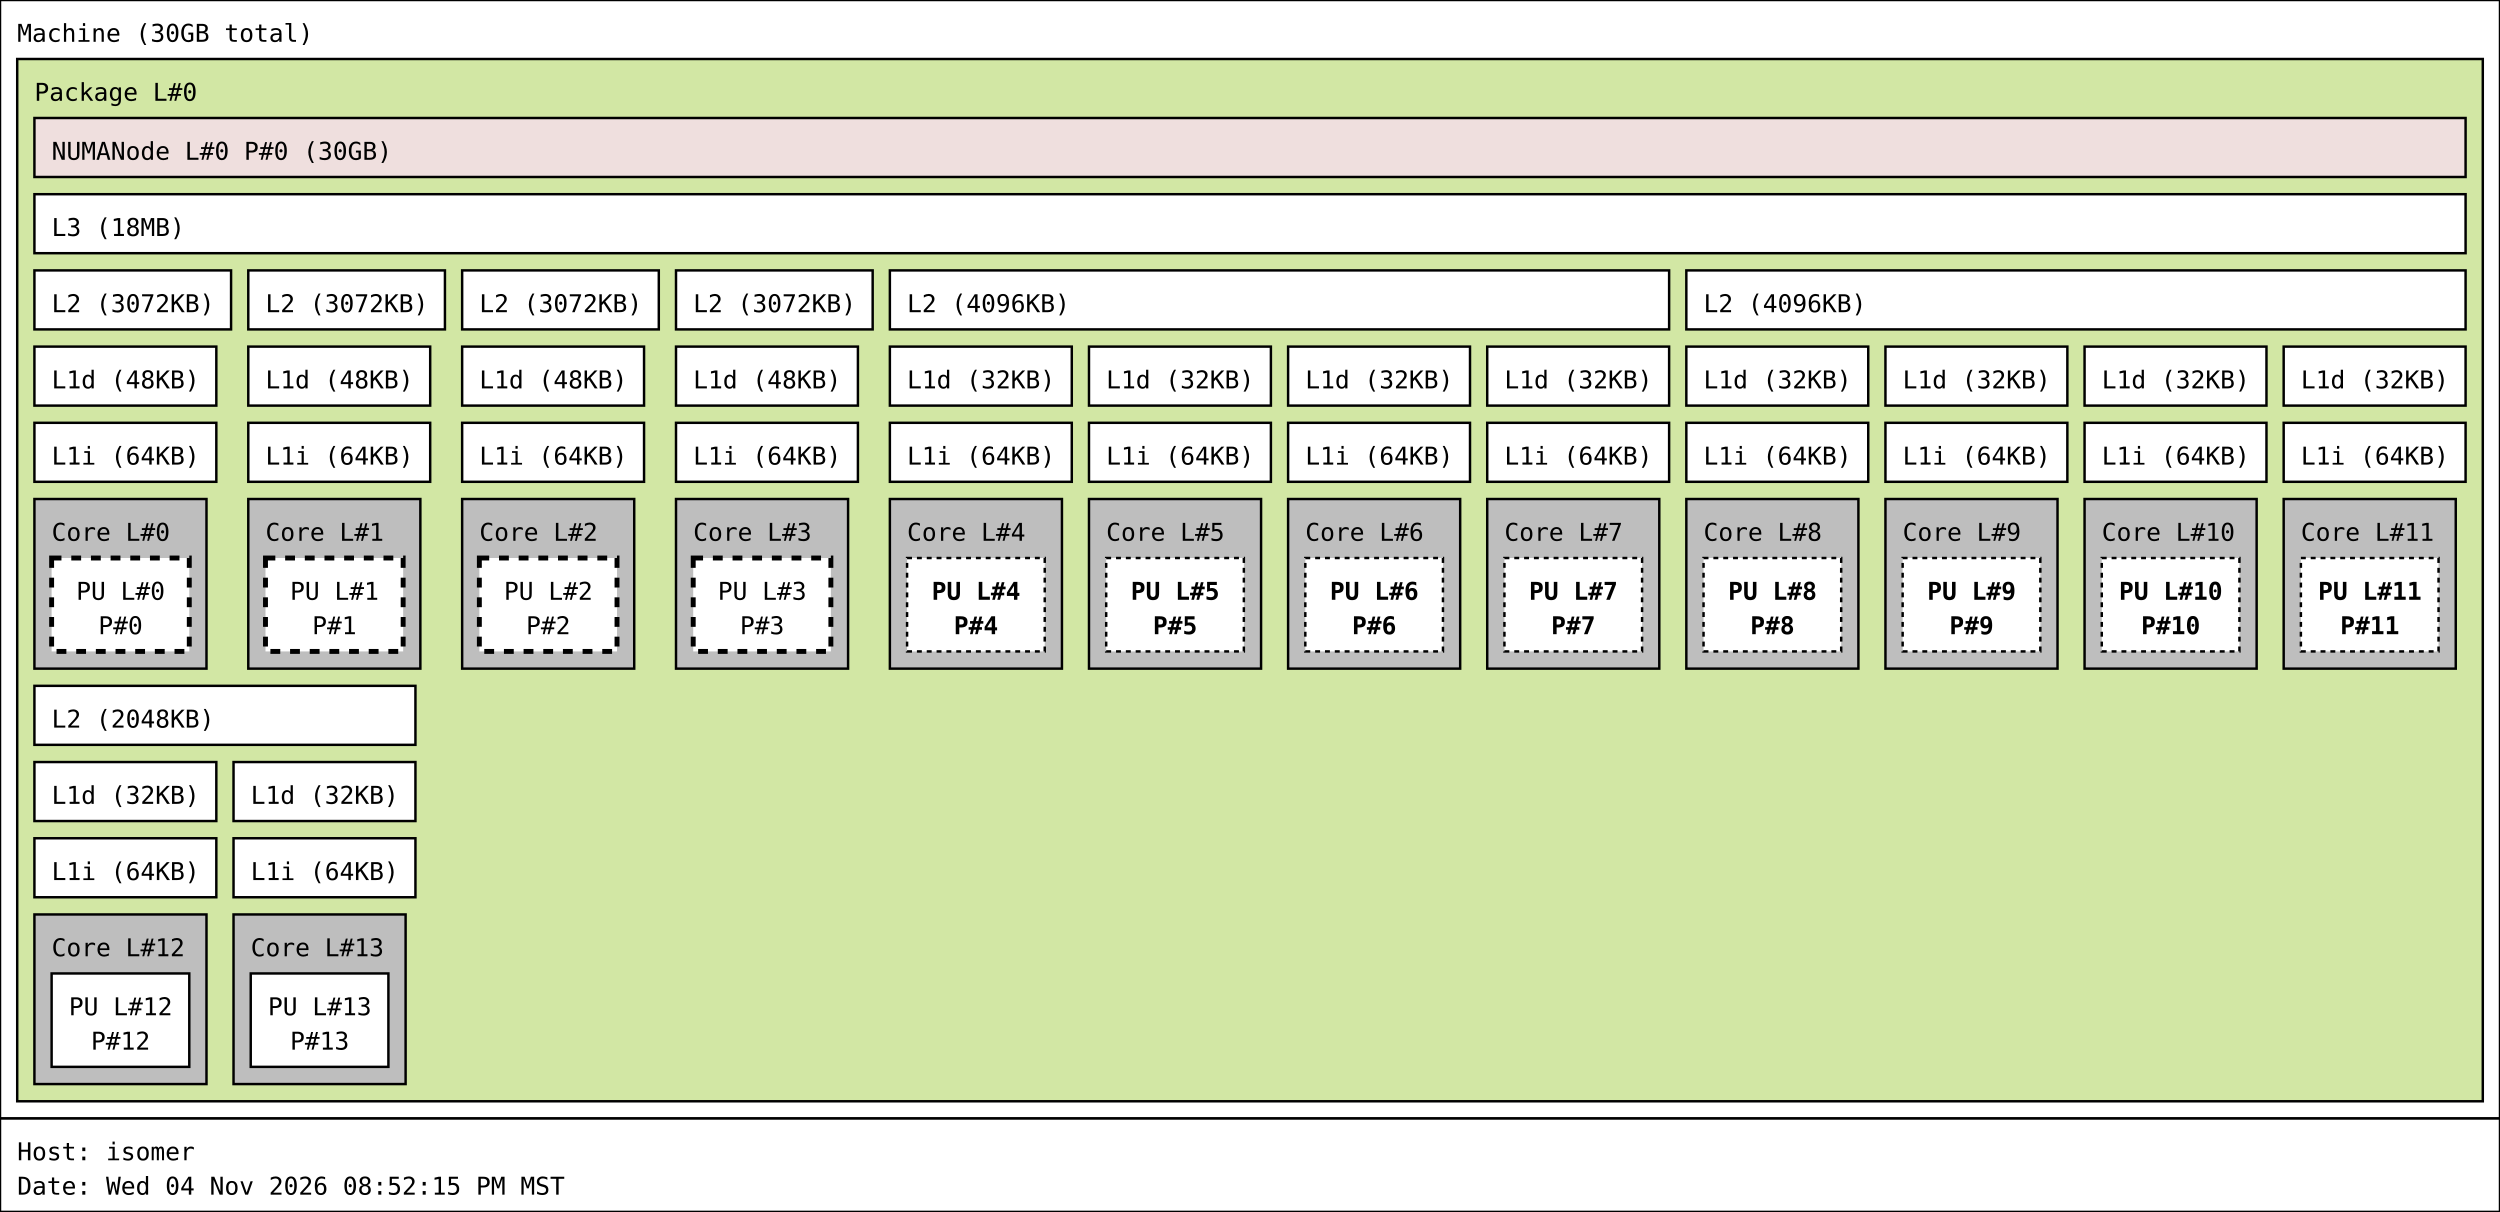
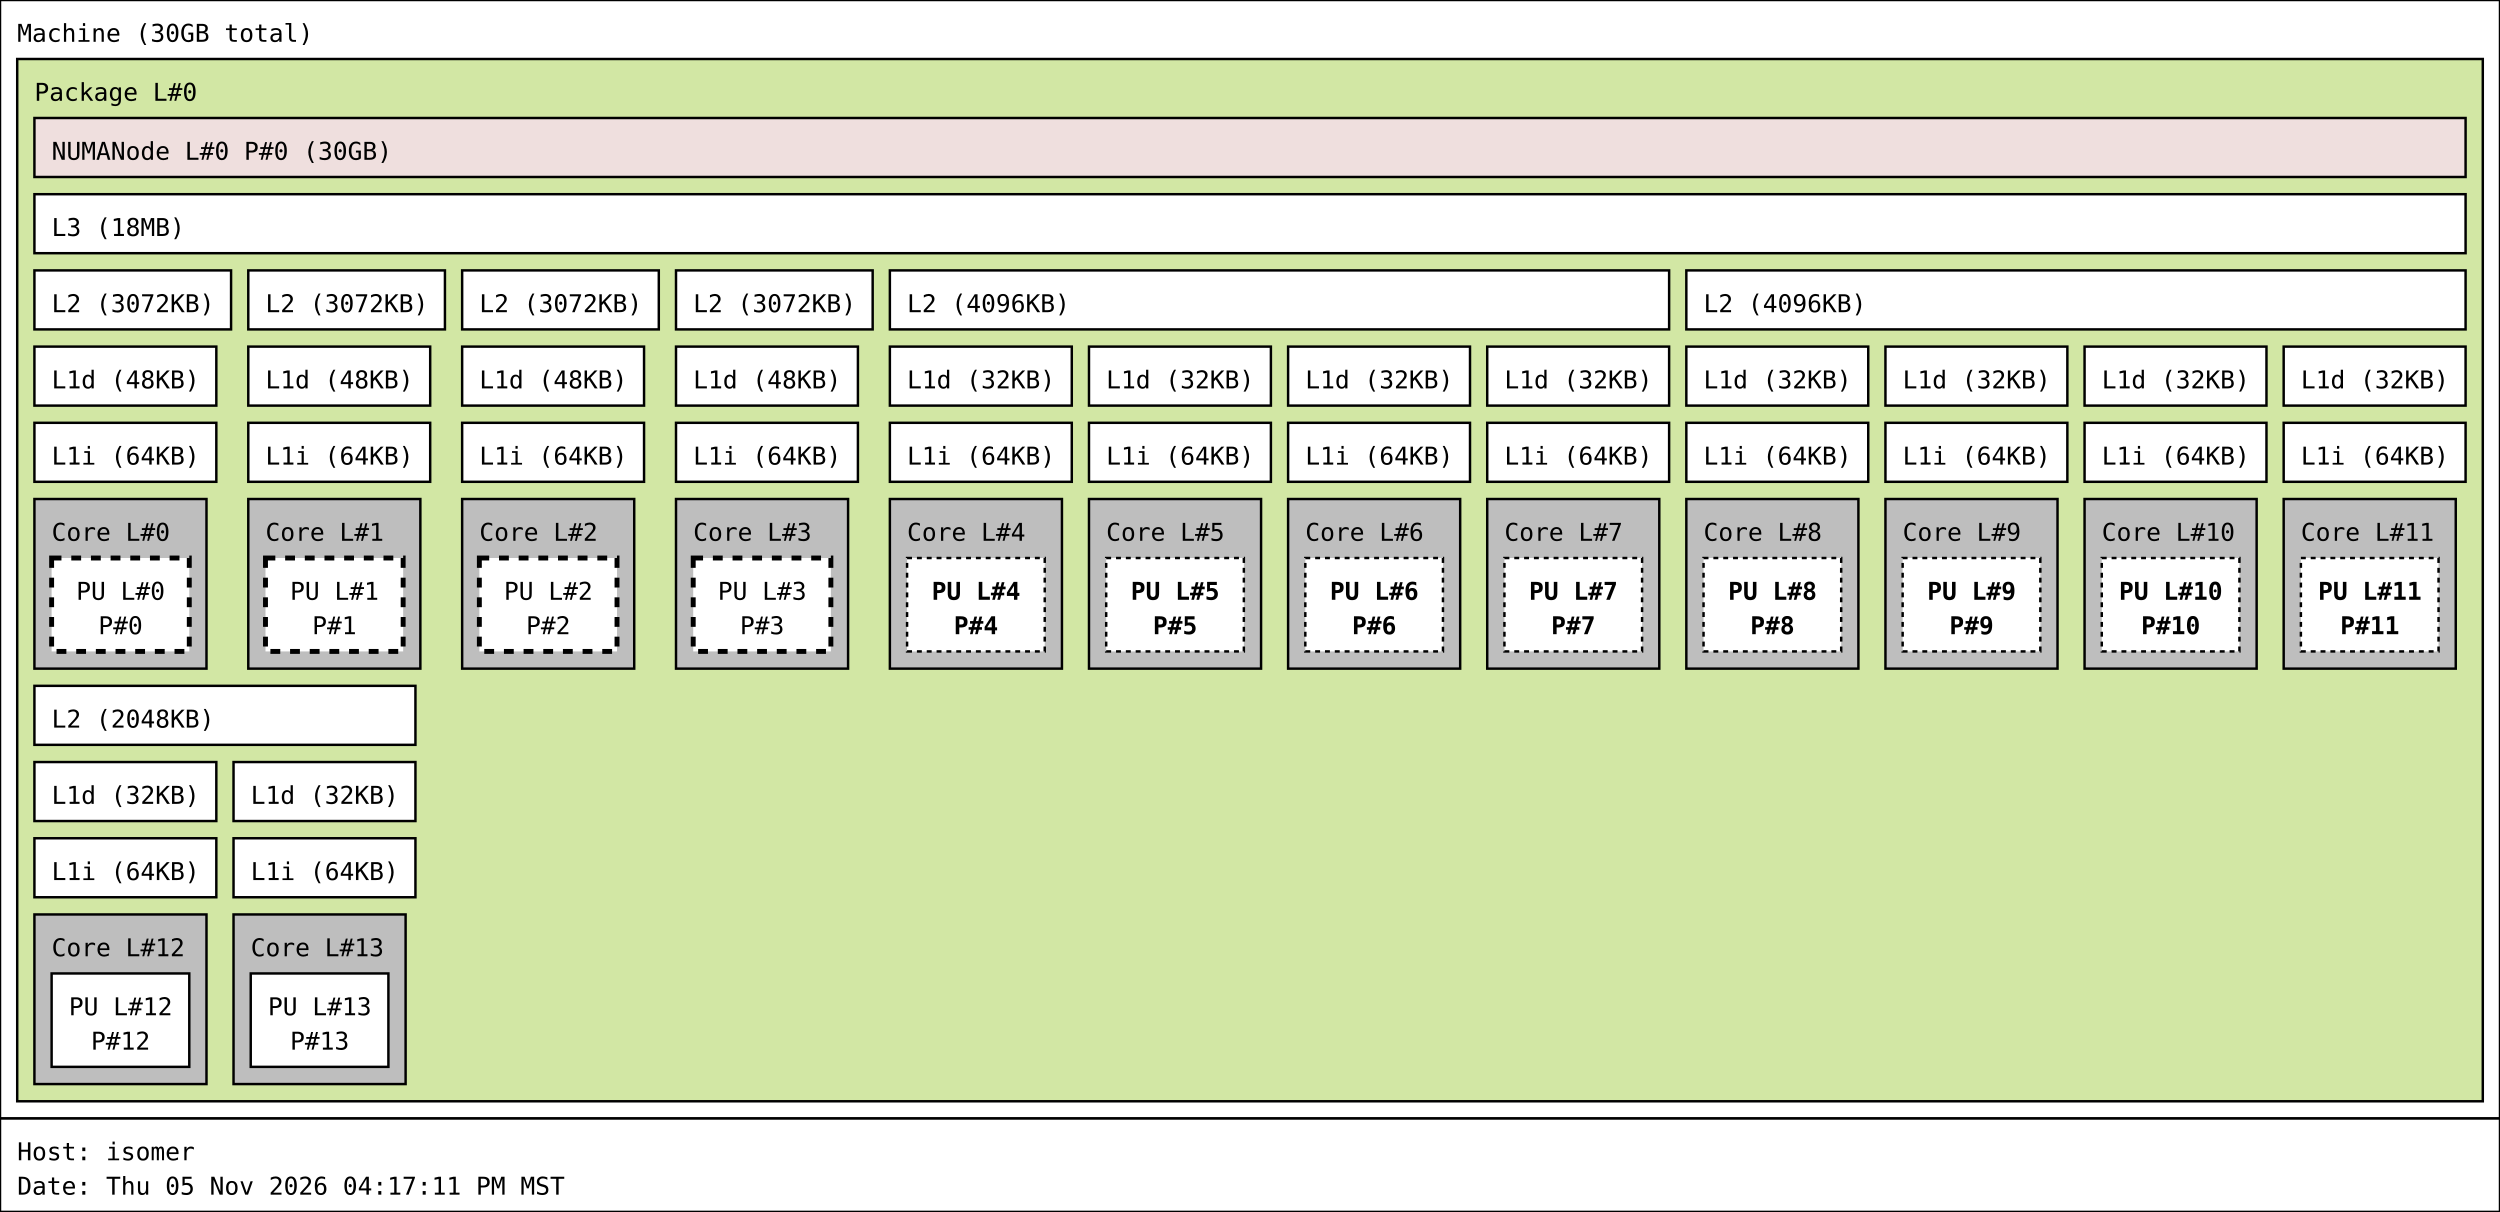
<svg xmlns="http://www.w3.org/2000/svg" width="1017px" height="493px" viewBox="0 0 1017px 493px" version="1.1">
  <rect id="Machine_0_rect" class="Machine" x="0" y="0" width="1017" height="455" fill="rgb(255,255,255)" stroke="rgb(0,0,0)" stroke-width="1" />
  <text id="Machine_0_text" class="Machine" font-family="Monospace" x="7" y="17" fill="rgb(0,0,0)" font-size="10px">Machine (30GB total)</text>
  <rect id="Package_0_rect" class="Package" x="7" y="24" width="1003" height="424" fill="rgb(210,231,164)" stroke="rgb(0,0,0)" stroke-width="1" />
  <text id="Package_0_text" class="Package" font-family="Monospace" x="14" y="41" fill="rgb(0,0,0)" font-size="10px">Package L#0</text>
  <rect id="L3_0_rect" class="L3" x="14" y="79" width="989" height="24" fill="rgb(255,255,255)" stroke="rgb(0,0,0)" stroke-width="1" />
  <text id="L3_0_text" class="L3" font-family="Monospace" x="21" y="96" fill="rgb(0,0,0)" font-size="10px">L3 (18MB)</text>
  <rect id="L2_0_rect" class="L2" x="14" y="110" width="80" height="24" fill="rgb(255,255,255)" stroke="rgb(0,0,0)" stroke-width="1" />
  <text id="L2_0_text" class="L2" font-family="Monospace" x="21" y="127" fill="rgb(0,0,0)" font-size="10px">L2 (3072KB)</text>
  <rect id="L1d_0_rect" class="L1d" x="14" y="141" width="74" height="24" fill="rgb(255,255,255)" stroke="rgb(0,0,0)" stroke-width="1" />
  <text id="L1d_0_text" class="L1d" font-family="Monospace" x="21" y="158" fill="rgb(0,0,0)" font-size="10px">L1d (48KB)</text>
  <rect id="L1i_0_rect" class="L1i" x="14" y="172" width="74" height="24" fill="rgb(255,255,255)" stroke="rgb(0,0,0)" stroke-width="1" />
  <text id="L1i_0_text" class="L1i" font-family="Monospace" x="21" y="189" fill="rgb(0,0,0)" font-size="10px">L1i (64KB)</text>
  <rect id="Core_0_rect" class="Core" x="14" y="203" width="70" height="69" fill="rgb(190,190,190)" stroke="rgb(0,0,0)" stroke-width="1" />
  <text id="Core_0_text" class="Core" font-family="Monospace" x="21" y="220" fill="rgb(0,0,0)" font-size="10px">Core L#0</text>
  <rect id="PU_0_rect" class="PU" x="21" y="227" width="56" height="38" fill="rgb(255,255,255)" stroke="rgb(0,0,0)" stroke-width="2" stroke-dasharray="4" />
  <text id="PU_0_text" class="PU" font-family="Monospace" x="31" y="244" fill="rgb(0,0,0)" font-size="10px">PU L#0</text>
  <text id="PU_0_text_1" class="PU" font-family="Monospace" x="40" y="258" fill="rgb(0,0,0)" font-size="10px">P#0</text>
  <rect id="L2_1_rect" class="L2" x="101" y="110" width="80" height="24" fill="rgb(255,255,255)" stroke="rgb(0,0,0)" stroke-width="1" />
  <text id="L2_1_text" class="L2" font-family="Monospace" x="108" y="127" fill="rgb(0,0,0)" font-size="10px">L2 (3072KB)</text>
  <rect id="L1d_1_rect" class="L1d" x="101" y="141" width="74" height="24" fill="rgb(255,255,255)" stroke="rgb(0,0,0)" stroke-width="1" />
  <text id="L1d_1_text" class="L1d" font-family="Monospace" x="108" y="158" fill="rgb(0,0,0)" font-size="10px">L1d (48KB)</text>
  <rect id="L1i_1_rect" class="L1i" x="101" y="172" width="74" height="24" fill="rgb(255,255,255)" stroke="rgb(0,0,0)" stroke-width="1" />
  <text id="L1i_1_text" class="L1i" font-family="Monospace" x="108" y="189" fill="rgb(0,0,0)" font-size="10px">L1i (64KB)</text>
  <rect id="Core_1_rect" class="Core" x="101" y="203" width="70" height="69" fill="rgb(190,190,190)" stroke="rgb(0,0,0)" stroke-width="1" />
  <text id="Core_1_text" class="Core" font-family="Monospace" x="108" y="220" fill="rgb(0,0,0)" font-size="10px">Core L#1</text>
  <rect id="PU_1_rect" class="PU" x="108" y="227" width="56" height="38" fill="rgb(255,255,255)" stroke="rgb(0,0,0)" stroke-width="2" stroke-dasharray="4" />
  <text id="PU_1_text" class="PU" font-family="Monospace" x="118" y="244" fill="rgb(0,0,0)" font-size="10px">PU L#1</text>
  <text id="PU_1_text_1" class="PU" font-family="Monospace" x="127" y="258" fill="rgb(0,0,0)" font-size="10px">P#1</text>
  <rect id="L2_2_rect" class="L2" x="188" y="110" width="80" height="24" fill="rgb(255,255,255)" stroke="rgb(0,0,0)" stroke-width="1" />
  <text id="L2_2_text" class="L2" font-family="Monospace" x="195" y="127" fill="rgb(0,0,0)" font-size="10px">L2 (3072KB)</text>
  <rect id="L1d_2_rect" class="L1d" x="188" y="141" width="74" height="24" fill="rgb(255,255,255)" stroke="rgb(0,0,0)" stroke-width="1" />
  <text id="L1d_2_text" class="L1d" font-family="Monospace" x="195" y="158" fill="rgb(0,0,0)" font-size="10px">L1d (48KB)</text>
  <rect id="L1i_2_rect" class="L1i" x="188" y="172" width="74" height="24" fill="rgb(255,255,255)" stroke="rgb(0,0,0)" stroke-width="1" />
  <text id="L1i_2_text" class="L1i" font-family="Monospace" x="195" y="189" fill="rgb(0,0,0)" font-size="10px">L1i (64KB)</text>
  <rect id="Core_2_rect" class="Core" x="188" y="203" width="70" height="69" fill="rgb(190,190,190)" stroke="rgb(0,0,0)" stroke-width="1" />
  <text id="Core_2_text" class="Core" font-family="Monospace" x="195" y="220" fill="rgb(0,0,0)" font-size="10px">Core L#2</text>
  <rect id="PU_2_rect" class="PU" x="195" y="227" width="56" height="38" fill="rgb(255,255,255)" stroke="rgb(0,0,0)" stroke-width="2" stroke-dasharray="4" />
  <text id="PU_2_text" class="PU" font-family="Monospace" x="205" y="244" fill="rgb(0,0,0)" font-size="10px">PU L#2</text>
  <text id="PU_2_text_1" class="PU" font-family="Monospace" x="214" y="258" fill="rgb(0,0,0)" font-size="10px">P#2</text>
  <rect id="L2_3_rect" class="L2" x="275" y="110" width="80" height="24" fill="rgb(255,255,255)" stroke="rgb(0,0,0)" stroke-width="1" />
  <text id="L2_3_text" class="L2" font-family="Monospace" x="282" y="127" fill="rgb(0,0,0)" font-size="10px">L2 (3072KB)</text>
  <rect id="L1d_3_rect" class="L1d" x="275" y="141" width="74" height="24" fill="rgb(255,255,255)" stroke="rgb(0,0,0)" stroke-width="1" />
  <text id="L1d_3_text" class="L1d" font-family="Monospace" x="282" y="158" fill="rgb(0,0,0)" font-size="10px">L1d (48KB)</text>
  <rect id="L1i_3_rect" class="L1i" x="275" y="172" width="74" height="24" fill="rgb(255,255,255)" stroke="rgb(0,0,0)" stroke-width="1" />
  <text id="L1i_3_text" class="L1i" font-family="Monospace" x="282" y="189" fill="rgb(0,0,0)" font-size="10px">L1i (64KB)</text>
  <rect id="Core_3_rect" class="Core" x="275" y="203" width="70" height="69" fill="rgb(190,190,190)" stroke="rgb(0,0,0)" stroke-width="1" />
  <text id="Core_3_text" class="Core" font-family="Monospace" x="282" y="220" fill="rgb(0,0,0)" font-size="10px">Core L#3</text>
  <rect id="PU_3_rect" class="PU" x="282" y="227" width="56" height="38" fill="rgb(255,255,255)" stroke="rgb(0,0,0)" stroke-width="2" stroke-dasharray="4" />
  <text id="PU_3_text" class="PU" font-family="Monospace" x="292" y="244" fill="rgb(0,0,0)" font-size="10px">PU L#3</text>
  <text id="PU_3_text_1" class="PU" font-family="Monospace" x="301" y="258" fill="rgb(0,0,0)" font-size="10px">P#3</text>
  <rect id="L2_4_rect" class="L2" x="362" y="110" width="317" height="24" fill="rgb(255,255,255)" stroke="rgb(0,0,0)" stroke-width="1" />
  <text id="L2_4_text" class="L2" font-family="Monospace" x="369" y="127" fill="rgb(0,0,0)" font-size="10px">L2 (4096KB)</text>
  <rect id="L1d_4_rect" class="L1d" x="362" y="141" width="74" height="24" fill="rgb(255,255,255)" stroke="rgb(0,0,0)" stroke-width="1" />
  <text id="L1d_4_text" class="L1d" font-family="Monospace" x="369" y="158" fill="rgb(0,0,0)" font-size="10px">L1d (32KB)</text>
  <rect id="L1i_4_rect" class="L1i" x="362" y="172" width="74" height="24" fill="rgb(255,255,255)" stroke="rgb(0,0,0)" stroke-width="1" />
  <text id="L1i_4_text" class="L1i" font-family="Monospace" x="369" y="189" fill="rgb(0,0,0)" font-size="10px">L1i (64KB)</text>
  <rect id="Core_4_rect" class="Core" x="362" y="203" width="70" height="69" fill="rgb(190,190,190)" stroke="rgb(0,0,0)" stroke-width="1" />
  <text id="Core_4_text" class="Core" font-family="Monospace" x="369" y="220" fill="rgb(0,0,0)" font-size="10px">Core L#4</text>
  <rect id="PU_4_rect" class="PU" x="369" y="227" width="56" height="38" fill="rgb(255,255,255)" stroke="rgb(0,0,0)" stroke-width="1" stroke-dasharray="2" />
  <text id="PU_4_text" class="PU" font-family="Monospace" font-weight="bold" x="379" y="244" fill="rgb(0,0,0)" font-size="10px">PU L#4</text>
  <text id="PU_4_text_1" class="PU" font-family="Monospace" font-weight="bold" x="388" y="258" fill="rgb(0,0,0)" font-size="10px">P#4</text>
  <rect id="L1d_5_rect" class="L1d" x="443" y="141" width="74" height="24" fill="rgb(255,255,255)" stroke="rgb(0,0,0)" stroke-width="1" />
  <text id="L1d_5_text" class="L1d" font-family="Monospace" x="450" y="158" fill="rgb(0,0,0)" font-size="10px">L1d (32KB)</text>
  <rect id="L1i_5_rect" class="L1i" x="443" y="172" width="74" height="24" fill="rgb(255,255,255)" stroke="rgb(0,0,0)" stroke-width="1" />
  <text id="L1i_5_text" class="L1i" font-family="Monospace" x="450" y="189" fill="rgb(0,0,0)" font-size="10px">L1i (64KB)</text>
  <rect id="Core_5_rect" class="Core" x="443" y="203" width="70" height="69" fill="rgb(190,190,190)" stroke="rgb(0,0,0)" stroke-width="1" />
  <text id="Core_5_text" class="Core" font-family="Monospace" x="450" y="220" fill="rgb(0,0,0)" font-size="10px">Core L#5</text>
  <rect id="PU_5_rect" class="PU" x="450" y="227" width="56" height="38" fill="rgb(255,255,255)" stroke="rgb(0,0,0)" stroke-width="1" stroke-dasharray="2" />
  <text id="PU_5_text" class="PU" font-family="Monospace" font-weight="bold" x="460" y="244" fill="rgb(0,0,0)" font-size="10px">PU L#5</text>
  <text id="PU_5_text_1" class="PU" font-family="Monospace" font-weight="bold" x="469" y="258" fill="rgb(0,0,0)" font-size="10px">P#5</text>
  <rect id="L1d_6_rect" class="L1d" x="524" y="141" width="74" height="24" fill="rgb(255,255,255)" stroke="rgb(0,0,0)" stroke-width="1" />
  <text id="L1d_6_text" class="L1d" font-family="Monospace" x="531" y="158" fill="rgb(0,0,0)" font-size="10px">L1d (32KB)</text>
  <rect id="L1i_6_rect" class="L1i" x="524" y="172" width="74" height="24" fill="rgb(255,255,255)" stroke="rgb(0,0,0)" stroke-width="1" />
  <text id="L1i_6_text" class="L1i" font-family="Monospace" x="531" y="189" fill="rgb(0,0,0)" font-size="10px">L1i (64KB)</text>
  <rect id="Core_6_rect" class="Core" x="524" y="203" width="70" height="69" fill="rgb(190,190,190)" stroke="rgb(0,0,0)" stroke-width="1" />
  <text id="Core_6_text" class="Core" font-family="Monospace" x="531" y="220" fill="rgb(0,0,0)" font-size="10px">Core L#6</text>
  <rect id="PU_6_rect" class="PU" x="531" y="227" width="56" height="38" fill="rgb(255,255,255)" stroke="rgb(0,0,0)" stroke-width="1" stroke-dasharray="2" />
  <text id="PU_6_text" class="PU" font-family="Monospace" font-weight="bold" x="541" y="244" fill="rgb(0,0,0)" font-size="10px">PU L#6</text>
  <text id="PU_6_text_1" class="PU" font-family="Monospace" font-weight="bold" x="550" y="258" fill="rgb(0,0,0)" font-size="10px">P#6</text>
  <rect id="L1d_7_rect" class="L1d" x="605" y="141" width="74" height="24" fill="rgb(255,255,255)" stroke="rgb(0,0,0)" stroke-width="1" />
  <text id="L1d_7_text" class="L1d" font-family="Monospace" x="612" y="158" fill="rgb(0,0,0)" font-size="10px">L1d (32KB)</text>
  <rect id="L1i_7_rect" class="L1i" x="605" y="172" width="74" height="24" fill="rgb(255,255,255)" stroke="rgb(0,0,0)" stroke-width="1" />
  <text id="L1i_7_text" class="L1i" font-family="Monospace" x="612" y="189" fill="rgb(0,0,0)" font-size="10px">L1i (64KB)</text>
  <rect id="Core_7_rect" class="Core" x="605" y="203" width="70" height="69" fill="rgb(190,190,190)" stroke="rgb(0,0,0)" stroke-width="1" />
  <text id="Core_7_text" class="Core" font-family="Monospace" x="612" y="220" fill="rgb(0,0,0)" font-size="10px">Core L#7</text>
  <rect id="PU_7_rect" class="PU" x="612" y="227" width="56" height="38" fill="rgb(255,255,255)" stroke="rgb(0,0,0)" stroke-width="1" stroke-dasharray="2" />
  <text id="PU_7_text" class="PU" font-family="Monospace" font-weight="bold" x="622" y="244" fill="rgb(0,0,0)" font-size="10px">PU L#7</text>
  <text id="PU_7_text_1" class="PU" font-family="Monospace" font-weight="bold" x="631" y="258" fill="rgb(0,0,0)" font-size="10px">P#7</text>
  <rect id="L2_5_rect" class="L2" x="686" y="110" width="317" height="24" fill="rgb(255,255,255)" stroke="rgb(0,0,0)" stroke-width="1" />
  <text id="L2_5_text" class="L2" font-family="Monospace" x="693" y="127" fill="rgb(0,0,0)" font-size="10px">L2 (4096KB)</text>
  <rect id="L1d_8_rect" class="L1d" x="686" y="141" width="74" height="24" fill="rgb(255,255,255)" stroke="rgb(0,0,0)" stroke-width="1" />
  <text id="L1d_8_text" class="L1d" font-family="Monospace" x="693" y="158" fill="rgb(0,0,0)" font-size="10px">L1d (32KB)</text>
  <rect id="L1i_8_rect" class="L1i" x="686" y="172" width="74" height="24" fill="rgb(255,255,255)" stroke="rgb(0,0,0)" stroke-width="1" />
  <text id="L1i_8_text" class="L1i" font-family="Monospace" x="693" y="189" fill="rgb(0,0,0)" font-size="10px">L1i (64KB)</text>
  <rect id="Core_8_rect" class="Core" x="686" y="203" width="70" height="69" fill="rgb(190,190,190)" stroke="rgb(0,0,0)" stroke-width="1" />
  <text id="Core_8_text" class="Core" font-family="Monospace" x="693" y="220" fill="rgb(0,0,0)" font-size="10px">Core L#8</text>
  <rect id="PU_8_rect" class="PU" x="693" y="227" width="56" height="38" fill="rgb(255,255,255)" stroke="rgb(0,0,0)" stroke-width="1" stroke-dasharray="2" />
  <text id="PU_8_text" class="PU" font-family="Monospace" font-weight="bold" x="703" y="244" fill="rgb(0,0,0)" font-size="10px">PU L#8</text>
  <text id="PU_8_text_1" class="PU" font-family="Monospace" font-weight="bold" x="712" y="258" fill="rgb(0,0,0)" font-size="10px">P#8</text>
  <rect id="L1d_9_rect" class="L1d" x="767" y="141" width="74" height="24" fill="rgb(255,255,255)" stroke="rgb(0,0,0)" stroke-width="1" />
  <text id="L1d_9_text" class="L1d" font-family="Monospace" x="774" y="158" fill="rgb(0,0,0)" font-size="10px">L1d (32KB)</text>
  <rect id="L1i_9_rect" class="L1i" x="767" y="172" width="74" height="24" fill="rgb(255,255,255)" stroke="rgb(0,0,0)" stroke-width="1" />
  <text id="L1i_9_text" class="L1i" font-family="Monospace" x="774" y="189" fill="rgb(0,0,0)" font-size="10px">L1i (64KB)</text>
  <rect id="Core_9_rect" class="Core" x="767" y="203" width="70" height="69" fill="rgb(190,190,190)" stroke="rgb(0,0,0)" stroke-width="1" />
  <text id="Core_9_text" class="Core" font-family="Monospace" x="774" y="220" fill="rgb(0,0,0)" font-size="10px">Core L#9</text>
  <rect id="PU_9_rect" class="PU" x="774" y="227" width="56" height="38" fill="rgb(255,255,255)" stroke="rgb(0,0,0)" stroke-width="1" stroke-dasharray="2" />
  <text id="PU_9_text" class="PU" font-family="Monospace" font-weight="bold" x="784" y="244" fill="rgb(0,0,0)" font-size="10px">PU L#9</text>
  <text id="PU_9_text_1" class="PU" font-family="Monospace" font-weight="bold" x="793" y="258" fill="rgb(0,0,0)" font-size="10px">P#9</text>
  <rect id="L1d_10_rect" class="L1d" x="848" y="141" width="74" height="24" fill="rgb(255,255,255)" stroke="rgb(0,0,0)" stroke-width="1" />
  <text id="L1d_10_text" class="L1d" font-family="Monospace" x="855" y="158" fill="rgb(0,0,0)" font-size="10px">L1d (32KB)</text>
  <rect id="L1i_10_rect" class="L1i" x="848" y="172" width="74" height="24" fill="rgb(255,255,255)" stroke="rgb(0,0,0)" stroke-width="1" />
  <text id="L1i_10_text" class="L1i" font-family="Monospace" x="855" y="189" fill="rgb(0,0,0)" font-size="10px">L1i (64KB)</text>
  <rect id="Core_10_rect" class="Core" x="848" y="203" width="70" height="69" fill="rgb(190,190,190)" stroke="rgb(0,0,0)" stroke-width="1" />
  <text id="Core_10_text" class="Core" font-family="Monospace" x="855" y="220" fill="rgb(0,0,0)" font-size="10px">Core L#10</text>
  <rect id="PU_10_rect" class="PU" x="855" y="227" width="56" height="38" fill="rgb(255,255,255)" stroke="rgb(0,0,0)" stroke-width="1" stroke-dasharray="2" />
  <text id="PU_10_text" class="PU" font-family="Monospace" font-weight="bold" x="862" y="244" fill="rgb(0,0,0)" font-size="10px">PU L#10</text>
  <text id="PU_10_text_1" class="PU" font-family="Monospace" font-weight="bold" x="871" y="258" fill="rgb(0,0,0)" font-size="10px">P#10</text>
  <rect id="L1d_11_rect" class="L1d" x="929" y="141" width="74" height="24" fill="rgb(255,255,255)" stroke="rgb(0,0,0)" stroke-width="1" />
  <text id="L1d_11_text" class="L1d" font-family="Monospace" x="936" y="158" fill="rgb(0,0,0)" font-size="10px">L1d (32KB)</text>
  <rect id="L1i_11_rect" class="L1i" x="929" y="172" width="74" height="24" fill="rgb(255,255,255)" stroke="rgb(0,0,0)" stroke-width="1" />
  <text id="L1i_11_text" class="L1i" font-family="Monospace" x="936" y="189" fill="rgb(0,0,0)" font-size="10px">L1i (64KB)</text>
  <rect id="Core_11_rect" class="Core" x="929" y="203" width="70" height="69" fill="rgb(190,190,190)" stroke="rgb(0,0,0)" stroke-width="1" />
  <text id="Core_11_text" class="Core" font-family="Monospace" x="936" y="220" fill="rgb(0,0,0)" font-size="10px">Core L#11</text>
  <rect id="PU_11_rect" class="PU" x="936" y="227" width="56" height="38" fill="rgb(255,255,255)" stroke="rgb(0,0,0)" stroke-width="1" stroke-dasharray="2" />
  <text id="PU_11_text" class="PU" font-family="Monospace" font-weight="bold" x="943" y="244" fill="rgb(0,0,0)" font-size="10px">PU L#11</text>
  <text id="PU_11_text_1" class="PU" font-family="Monospace" font-weight="bold" x="952" y="258" fill="rgb(0,0,0)" font-size="10px">P#11</text>
  <rect id="L2_6_rect" class="L2" x="14" y="279" width="155" height="24" fill="rgb(255,255,255)" stroke="rgb(0,0,0)" stroke-width="1" />
  <text id="L2_6_text" class="L2" font-family="Monospace" x="21" y="296" fill="rgb(0,0,0)" font-size="10px">L2 (2048KB)</text>
  <rect id="L1d_12_rect" class="L1d" x="14" y="310" width="74" height="24" fill="rgb(255,255,255)" stroke="rgb(0,0,0)" stroke-width="1" />
  <text id="L1d_12_text" class="L1d" font-family="Monospace" x="21" y="327" fill="rgb(0,0,0)" font-size="10px">L1d (32KB)</text>
  <rect id="L1i_12_rect" class="L1i" x="14" y="341" width="74" height="24" fill="rgb(255,255,255)" stroke="rgb(0,0,0)" stroke-width="1" />
  <text id="L1i_12_text" class="L1i" font-family="Monospace" x="21" y="358" fill="rgb(0,0,0)" font-size="10px">L1i (64KB)</text>
  <rect id="Core_12_rect" class="Core" x="14" y="372" width="70" height="69" fill="rgb(190,190,190)" stroke="rgb(0,0,0)" stroke-width="1" />
  <text id="Core_12_text" class="Core" font-family="Monospace" x="21" y="389" fill="rgb(0,0,0)" font-size="10px">Core L#12</text>
  <rect id="PU_12_rect" class="PU" x="21" y="396" width="56" height="38" fill="rgb(255,255,255)" stroke="rgb(0,0,0)" stroke-width="1" />
  <text id="PU_12_text" class="PU" font-family="Monospace" x="28" y="413" fill="rgb(0,0,0)" font-size="10px">PU L#12</text>
  <text id="PU_12_text_1" class="PU" font-family="Monospace" x="37" y="427" fill="rgb(0,0,0)" font-size="10px">P#12</text>
  <rect id="L1d_13_rect" class="L1d" x="95" y="310" width="74" height="24" fill="rgb(255,255,255)" stroke="rgb(0,0,0)" stroke-width="1" />
  <text id="L1d_13_text" class="L1d" font-family="Monospace" x="102" y="327" fill="rgb(0,0,0)" font-size="10px">L1d (32KB)</text>
  <rect id="L1i_13_rect" class="L1i" x="95" y="341" width="74" height="24" fill="rgb(255,255,255)" stroke="rgb(0,0,0)" stroke-width="1" />
  <text id="L1i_13_text" class="L1i" font-family="Monospace" x="102" y="358" fill="rgb(0,0,0)" font-size="10px">L1i (64KB)</text>
  <rect id="Core_13_rect" class="Core" x="95" y="372" width="70" height="69" fill="rgb(190,190,190)" stroke="rgb(0,0,0)" stroke-width="1" />
  <text id="Core_13_text" class="Core" font-family="Monospace" x="102" y="389" fill="rgb(0,0,0)" font-size="10px">Core L#13</text>
  <rect id="PU_13_rect" class="PU" x="102" y="396" width="56" height="38" fill="rgb(255,255,255)" stroke="rgb(0,0,0)" stroke-width="1" />
  <text id="PU_13_text" class="PU" font-family="Monospace" x="109" y="413" fill="rgb(0,0,0)" font-size="10px">PU L#13</text>
  <text id="PU_13_text_1" class="PU" font-family="Monospace" x="118" y="427" fill="rgb(0,0,0)" font-size="10px">P#13</text>
  <rect id="NUMANode_0_rect" class="NUMANode" x="14" y="48" width="989" height="24" fill="rgb(239,223,222)" stroke="rgb(0,0,0)" stroke-width="1" />
  <text id="NUMANode_0_text" class="NUMANode" font-family="Monospace" x="21" y="65" fill="rgb(0,0,0)" font-size="10px">NUMANode L#0 P#0 (30GB)</text>
  <rect id="anon_rect" x="0" y="455" width="1017" height="38" fill="rgb(255,255,255)" stroke="rgb(0,0,0)" stroke-width="1" />
  <text id="anon_text" font-family="Monospace" x="7" y="472" fill="rgb(0,0,0)" font-size="10px">Host: isomer</text>
-   <text id="anon_text_1" font-family="Monospace" x="7" y="486" fill="rgb(0,0,0)" font-size="10px">Date: Wed 04 Nov 2026 08:52:15 PM MST</text>
+   <text id="anon_text_1" font-family="Monospace" x="7" y="486" fill="rgb(0,0,0)" font-size="10px">Date: Thu 05 Nov 2026 04:17:11 PM MST</text>
</svg>
